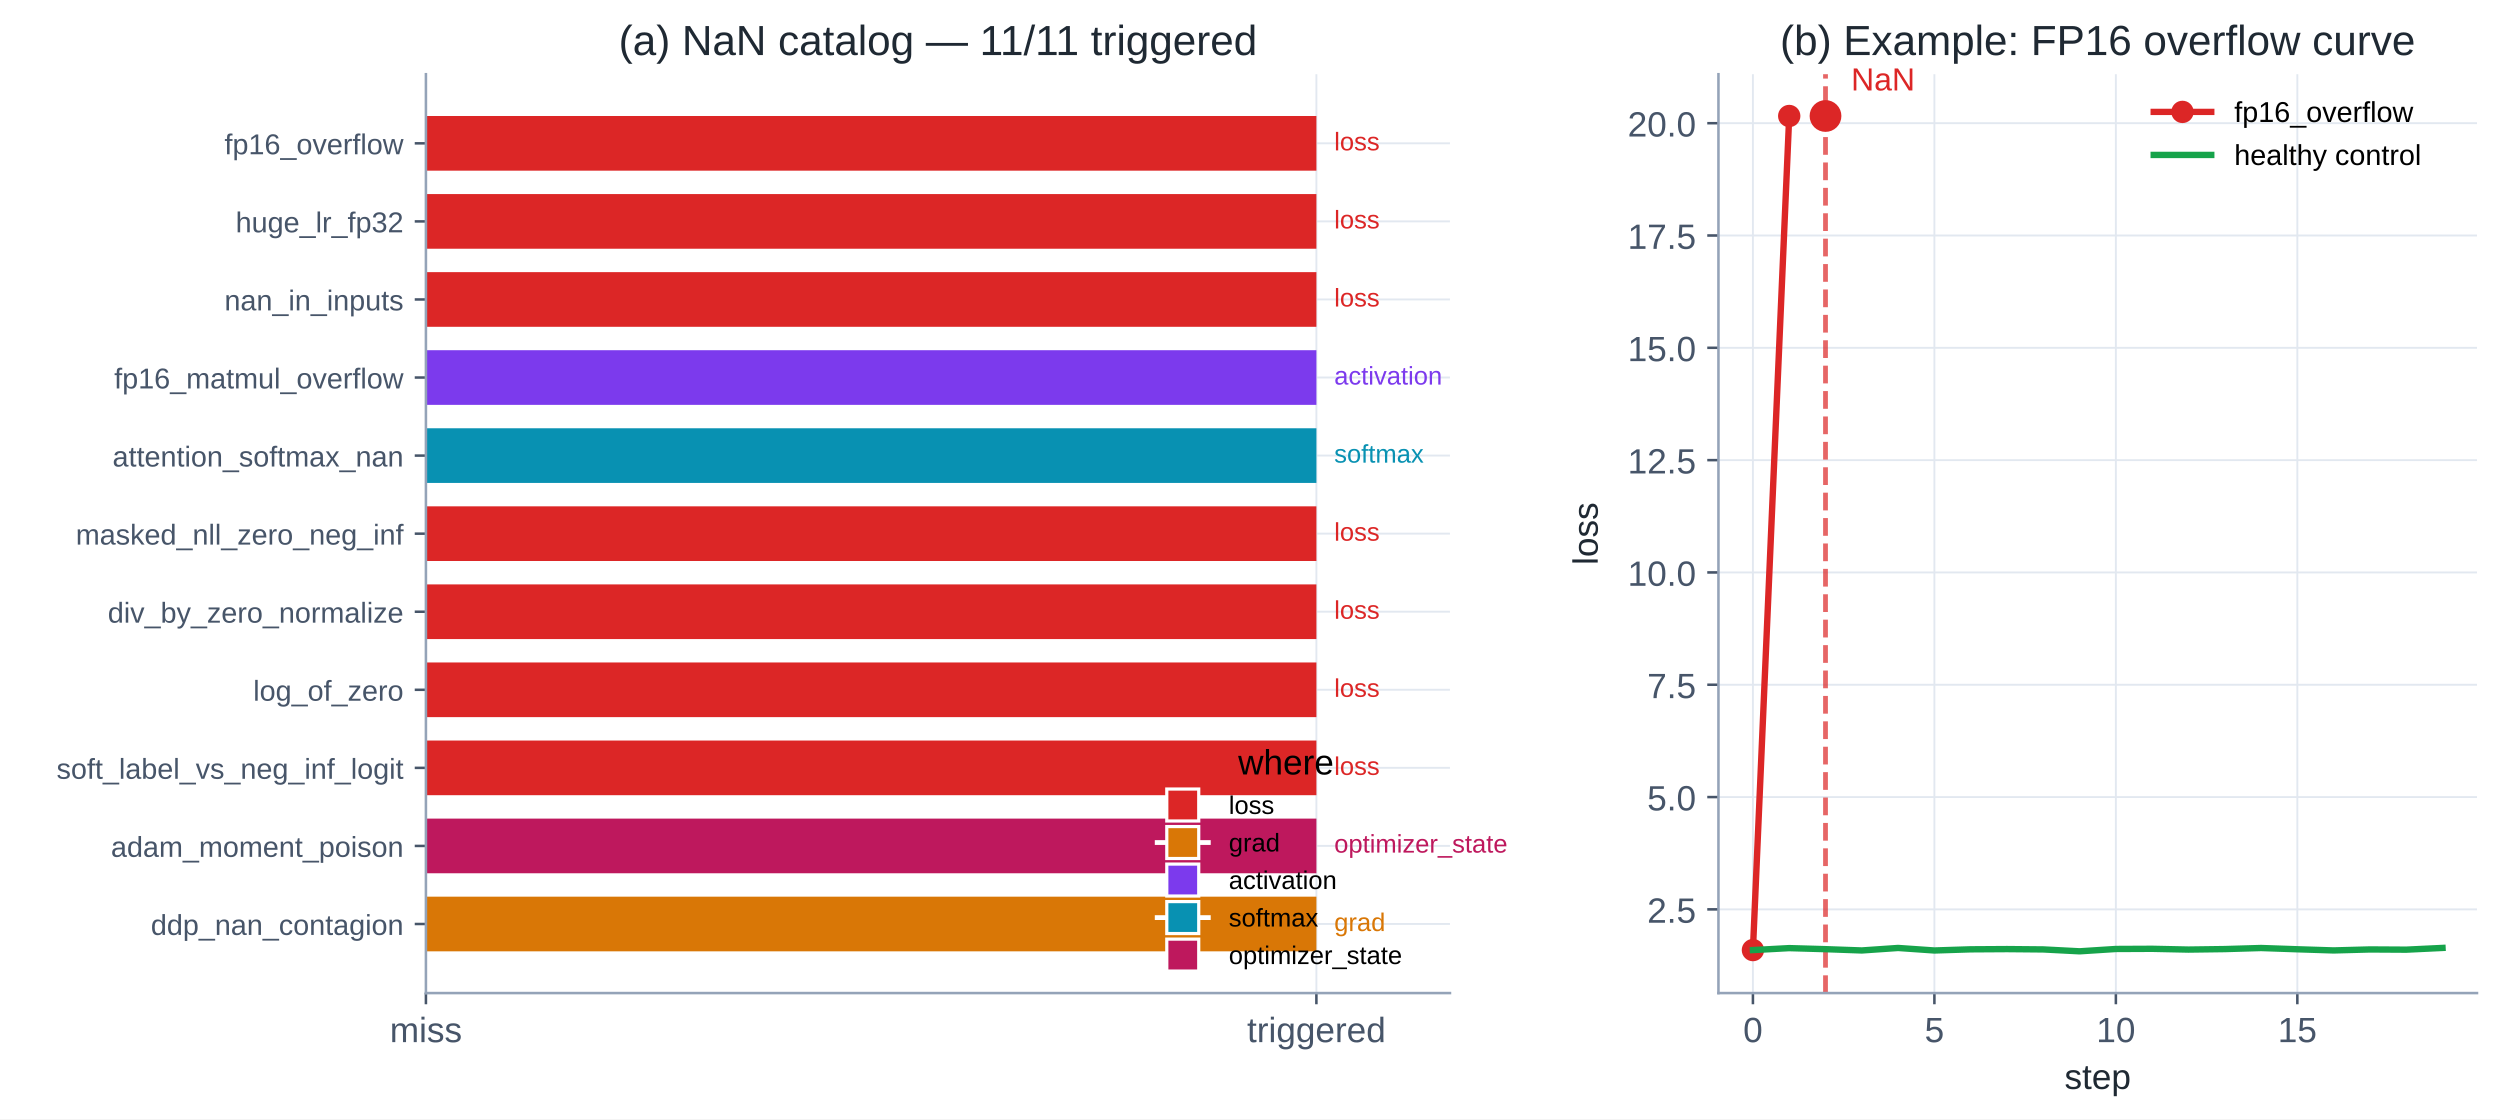
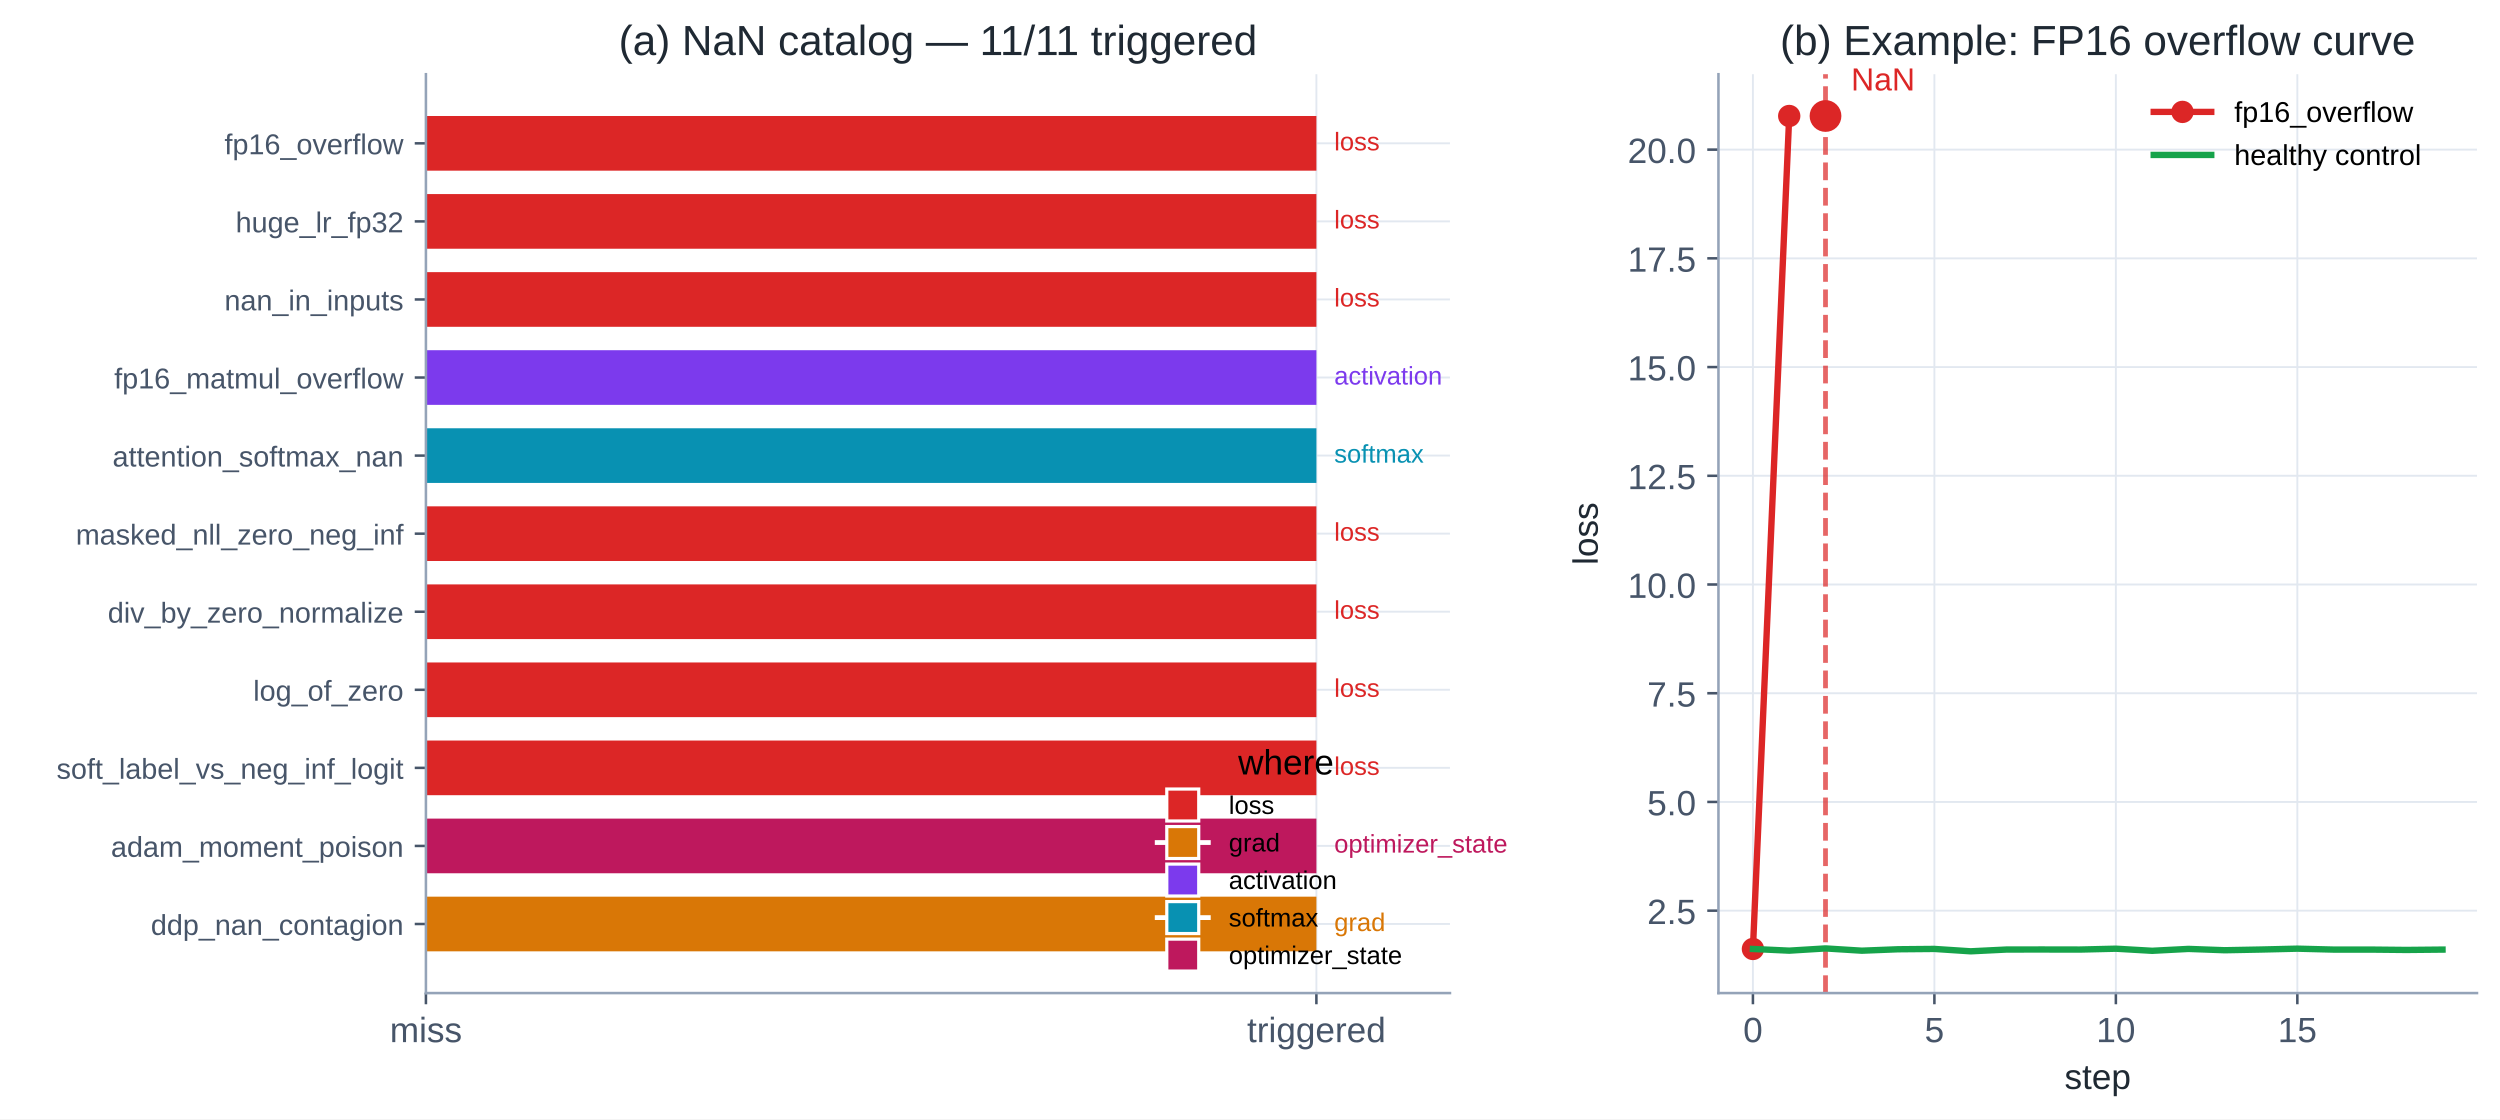
<svg xmlns="http://www.w3.org/2000/svg" xmlns:xlink="http://www.w3.org/1999/xlink" width="782.394pt" height="350.282pt" viewBox="0 0 782.394 350.282" version="1.1">
  <defs>
    <style type="text/css">*{stroke-linejoin: round; stroke-linecap: butt}</style>
  </defs>
  <g id="figure_1">
    <g id="patch_1">
      <path d="M 0 350.282  L 782.394 350.282  L 782.394 0  L 0 0  z " style="fill: #ffffff" />
    </g>
    <g id="axes_1">
      <g id="patch_2">
        <path d="M 133.294 310.79  L 453.776 310.79  L 453.776 23.23  L 133.294 23.23  z " style="fill: #ffffff" />
      </g>
      <g id="matplotlib.axis_1">
        <g id="xtick_1">
          <g id="line2d_1">
-             <path d="M 133.294 310.79  L 133.294 23.23  " clip-path="url(#pd844980f3d)" style="fill: none; stroke: #e2e8f0; stroke-width: 0.6; stroke-linecap: square" />
+             <path d="M 133.294 310.79  L 133.294 23.23  " clip-path="url(#p540352f1b3)" style="fill: none; stroke: #e2e8f0; stroke-width: 0.6; stroke-linecap: square" />
          </g>
          <g id="line2d_2">
            <defs>
-               <path id="m5e5aeb90fe" d="M 0 0  L 0 3.5  " style="stroke: #475569; stroke-width: 0.8" />
+               <path id="m5eefaf1e90" d="M 0 0  L 0 3.5  " style="stroke: #475569; stroke-width: 0.8" />
            </defs>
            <g>
-               <use xlink:href="#m5e5aeb90fe" x="133.294" y="310.79" style="fill: #475569; stroke: #475569; stroke-width: 0.8" />
+               <use xlink:href="#m5eefaf1e90" x="133.294" y="310.79" style="fill: #475569; stroke: #475569; stroke-width: 0.8" />
            </g>
          </g>
          <g id="text_1">
            <text style="font-size: 11px; font-family: 'Arial', 'Helvetica', 'DejaVu Sans', sans-serif; text-anchor: middle; fill: #475569" x="133.294" y="326.148" transform="rotate(-0 133.2939 326.1482)">miss</text>
          </g>
        </g>
        <g id="xtick_2">
          <g id="line2d_3">
-             <path d="M 411.974 310.79  L 411.974 23.23  " clip-path="url(#pd844980f3d)" style="fill: none; stroke: #e2e8f0; stroke-width: 0.6; stroke-linecap: square" />
+             <path d="M 411.974 310.79  L 411.974 23.23  " clip-path="url(#p540352f1b3)" style="fill: none; stroke: #e2e8f0; stroke-width: 0.6; stroke-linecap: square" />
          </g>
          <g id="line2d_4">
            <g>
-               <use xlink:href="#m5e5aeb90fe" x="411.974" y="310.79" style="fill: #475569; stroke: #475569; stroke-width: 0.8" />
+               <use xlink:href="#m5eefaf1e90" x="411.974" y="310.79" style="fill: #475569; stroke: #475569; stroke-width: 0.8" />
            </g>
          </g>
          <g id="text_2">
            <text style="font-size: 11px; font-family: 'Arial', 'Helvetica', 'DejaVu Sans', sans-serif; text-anchor: middle; fill: #475569" x="411.974" y="326.148" transform="rotate(-0 411.9741 326.1482)">triggered</text>
          </g>
        </g>
      </g>
      <g id="matplotlib.axis_2">
        <g id="ytick_1">
          <g id="line2d_5">
-             <path d="M 133.294 44.852  L 453.776 44.852  " clip-path="url(#pd844980f3d)" style="fill: none; stroke: #e2e8f0; stroke-width: 0.6; stroke-linecap: square" />
+             <path d="M 133.294 44.852  L 453.776 44.852  " clip-path="url(#p540352f1b3)" style="fill: none; stroke: #e2e8f0; stroke-width: 0.6; stroke-linecap: square" />
          </g>
          <g id="line2d_6">
            <defs>
-               <path id="m8bf95852ad" d="M 0 0  L -3.5 0  " style="stroke: #475569; stroke-width: 0.8" />
+               <path id="m1540076898" d="M 0 0  L -3.5 0  " style="stroke: #475569; stroke-width: 0.8" />
            </defs>
            <g>
-               <use xlink:href="#m8bf95852ad" x="133.294" y="44.852" style="fill: #475569; stroke: #475569; stroke-width: 0.8" />
+               <use xlink:href="#m1540076898" x="133.294" y="44.852" style="fill: #475569; stroke: #475569; stroke-width: 0.8" />
            </g>
          </g>
          <g id="text_3">
            <text style="font-size: 9px; font-family: 'Arial', 'Helvetica', 'DejaVu Sans', sans-serif; text-anchor: end; fill: #475569" x="126.294" y="48.271" transform="rotate(-0 126.2939 48.27121)">fp16_overflow</text>
          </g>
        </g>
        <g id="ytick_2">
          <g id="line2d_7">
-             <path d="M 133.294 69.284  L 453.776 69.284  " clip-path="url(#pd844980f3d)" style="fill: none; stroke: #e2e8f0; stroke-width: 0.6; stroke-linecap: square" />
+             <path d="M 133.294 69.284  L 453.776 69.284  " clip-path="url(#p540352f1b3)" style="fill: none; stroke: #e2e8f0; stroke-width: 0.6; stroke-linecap: square" />
          </g>
          <g id="line2d_8">
            <g>
-               <use xlink:href="#m8bf95852ad" x="133.294" y="69.284" style="fill: #475569; stroke: #475569; stroke-width: 0.8" />
+               <use xlink:href="#m1540076898" x="133.294" y="69.284" style="fill: #475569; stroke: #475569; stroke-width: 0.8" />
            </g>
          </g>
          <g id="text_4">
            <text style="font-size: 9px; font-family: 'Arial', 'Helvetica', 'DejaVu Sans', sans-serif; text-anchor: end; fill: #475569" x="126.294" y="72.703" transform="rotate(-0 126.2939 72.70281)">huge_lr_fp32</text>
          </g>
        </g>
        <g id="ytick_3">
          <g id="line2d_9">
-             <path d="M 133.294 93.715  L 453.776 93.715  " clip-path="url(#pd844980f3d)" style="fill: none; stroke: #e2e8f0; stroke-width: 0.6; stroke-linecap: square" />
+             <path d="M 133.294 93.715  L 453.776 93.715  " clip-path="url(#p540352f1b3)" style="fill: none; stroke: #e2e8f0; stroke-width: 0.6; stroke-linecap: square" />
          </g>
          <g id="line2d_10">
            <g>
-               <use xlink:href="#m8bf95852ad" x="133.294" y="93.715" style="fill: #475569; stroke: #475569; stroke-width: 0.8" />
+               <use xlink:href="#m1540076898" x="133.294" y="93.715" style="fill: #475569; stroke: #475569; stroke-width: 0.8" />
            </g>
          </g>
          <g id="text_5">
            <text style="font-size: 9px; font-family: 'Arial', 'Helvetica', 'DejaVu Sans', sans-serif; text-anchor: end; fill: #475569" x="126.294" y="97.134" transform="rotate(-0 126.2939 97.13442)">nan_in_inputs</text>
          </g>
        </g>
        <g id="ytick_4">
          <g id="line2d_11">
-             <path d="M 133.294 118.147  L 453.776 118.147  " clip-path="url(#pd844980f3d)" style="fill: none; stroke: #e2e8f0; stroke-width: 0.6; stroke-linecap: square" />
+             <path d="M 133.294 118.147  L 453.776 118.147  " clip-path="url(#p540352f1b3)" style="fill: none; stroke: #e2e8f0; stroke-width: 0.6; stroke-linecap: square" />
          </g>
          <g id="line2d_12">
            <g>
-               <use xlink:href="#m8bf95852ad" x="133.294" y="118.147" style="fill: #475569; stroke: #475569; stroke-width: 0.8" />
+               <use xlink:href="#m1540076898" x="133.294" y="118.147" style="fill: #475569; stroke: #475569; stroke-width: 0.8" />
            </g>
          </g>
          <g id="text_6">
            <text style="font-size: 9px; font-family: 'Arial', 'Helvetica', 'DejaVu Sans', sans-serif; text-anchor: end; fill: #475569" x="126.294" y="121.566" transform="rotate(-0 126.2939 121.566)">fp16_matmul_overflow</text>
          </g>
        </g>
        <g id="ytick_5">
          <g id="line2d_13">
-             <path d="M 133.294 142.578  L 453.776 142.578  " clip-path="url(#pd844980f3d)" style="fill: none; stroke: #e2e8f0; stroke-width: 0.6; stroke-linecap: square" />
+             <path d="M 133.294 142.578  L 453.776 142.578  " clip-path="url(#p540352f1b3)" style="fill: none; stroke: #e2e8f0; stroke-width: 0.6; stroke-linecap: square" />
          </g>
          <g id="line2d_14">
            <g>
-               <use xlink:href="#m8bf95852ad" x="133.294" y="142.578" style="fill: #475569; stroke: #475569; stroke-width: 0.8" />
+               <use xlink:href="#m1540076898" x="133.294" y="142.578" style="fill: #475569; stroke: #475569; stroke-width: 0.8" />
            </g>
          </g>
          <g id="text_7">
            <text style="font-size: 9px; font-family: 'Arial', 'Helvetica', 'DejaVu Sans', sans-serif; text-anchor: end; fill: #475569" x="126.294" y="145.998" transform="rotate(-0 126.2939 145.9976)">attention_softmax_nan</text>
          </g>
        </g>
        <g id="ytick_6">
          <g id="line2d_15">
-             <path d="M 133.294 167.01  L 453.776 167.01  " clip-path="url(#pd844980f3d)" style="fill: none; stroke: #e2e8f0; stroke-width: 0.6; stroke-linecap: square" />
+             <path d="M 133.294 167.01  L 453.776 167.01  " clip-path="url(#p540352f1b3)" style="fill: none; stroke: #e2e8f0; stroke-width: 0.6; stroke-linecap: square" />
          </g>
          <g id="line2d_16">
            <g>
-               <use xlink:href="#m8bf95852ad" x="133.294" y="167.01" style="fill: #475569; stroke: #475569; stroke-width: 0.8" />
+               <use xlink:href="#m1540076898" x="133.294" y="167.01" style="fill: #475569; stroke: #475569; stroke-width: 0.8" />
            </g>
          </g>
          <g id="text_8">
            <text style="font-size: 9px; font-family: 'Arial', 'Helvetica', 'DejaVu Sans', sans-serif; text-anchor: end; fill: #475569" x="126.294" y="170.429" transform="rotate(-0 126.2939 170.4292)">masked_nll_zero_neg_inf</text>
          </g>
        </g>
        <g id="ytick_7">
          <g id="line2d_17">
-             <path d="M 133.294 191.442  L 453.776 191.442  " clip-path="url(#pd844980f3d)" style="fill: none; stroke: #e2e8f0; stroke-width: 0.6; stroke-linecap: square" />
+             <path d="M 133.294 191.442  L 453.776 191.442  " clip-path="url(#p540352f1b3)" style="fill: none; stroke: #e2e8f0; stroke-width: 0.6; stroke-linecap: square" />
          </g>
          <g id="line2d_18">
            <g>
-               <use xlink:href="#m8bf95852ad" x="133.294" y="191.442" style="fill: #475569; stroke: #475569; stroke-width: 0.8" />
+               <use xlink:href="#m1540076898" x="133.294" y="191.442" style="fill: #475569; stroke: #475569; stroke-width: 0.8" />
            </g>
          </g>
          <g id="text_9">
            <text style="font-size: 9px; font-family: 'Arial', 'Helvetica', 'DejaVu Sans', sans-serif; text-anchor: end; fill: #475569" x="126.294" y="194.861" transform="rotate(-0 126.2939 194.8608)">div_by_zero_normalize</text>
          </g>
        </g>
        <g id="ytick_8">
          <g id="line2d_19">
-             <path d="M 133.294 215.873  L 453.776 215.873  " clip-path="url(#pd844980f3d)" style="fill: none; stroke: #e2e8f0; stroke-width: 0.6; stroke-linecap: square" />
+             <path d="M 133.294 215.873  L 453.776 215.873  " clip-path="url(#p540352f1b3)" style="fill: none; stroke: #e2e8f0; stroke-width: 0.6; stroke-linecap: square" />
          </g>
          <g id="line2d_20">
            <g>
-               <use xlink:href="#m8bf95852ad" x="133.294" y="215.873" style="fill: #475569; stroke: #475569; stroke-width: 0.8" />
+               <use xlink:href="#m1540076898" x="133.294" y="215.873" style="fill: #475569; stroke: #475569; stroke-width: 0.8" />
            </g>
          </g>
          <g id="text_10">
            <text style="font-size: 9px; font-family: 'Arial', 'Helvetica', 'DejaVu Sans', sans-serif; text-anchor: end; fill: #475569" x="126.294" y="219.292" transform="rotate(-0 126.2939 219.2924)">log_of_zero</text>
          </g>
        </g>
        <g id="ytick_9">
          <g id="line2d_21">
-             <path d="M 133.294 240.305  L 453.776 240.305  " clip-path="url(#pd844980f3d)" style="fill: none; stroke: #e2e8f0; stroke-width: 0.6; stroke-linecap: square" />
+             <path d="M 133.294 240.305  L 453.776 240.305  " clip-path="url(#p540352f1b3)" style="fill: none; stroke: #e2e8f0; stroke-width: 0.6; stroke-linecap: square" />
          </g>
          <g id="line2d_22">
            <g>
-               <use xlink:href="#m8bf95852ad" x="133.294" y="240.305" style="fill: #475569; stroke: #475569; stroke-width: 0.8" />
+               <use xlink:href="#m1540076898" x="133.294" y="240.305" style="fill: #475569; stroke: #475569; stroke-width: 0.8" />
            </g>
          </g>
          <g id="text_11">
            <text style="font-size: 9px; font-family: 'Arial', 'Helvetica', 'DejaVu Sans', sans-serif; text-anchor: end; fill: #475569" x="126.294" y="243.724" transform="rotate(-0 126.2939 243.7241)">soft_label_vs_neg_inf_logit</text>
          </g>
        </g>
        <g id="ytick_10">
          <g id="line2d_23">
-             <path d="M 133.294 264.736  L 453.776 264.736  " clip-path="url(#pd844980f3d)" style="fill: none; stroke: #e2e8f0; stroke-width: 0.6; stroke-linecap: square" />
+             <path d="M 133.294 264.736  L 453.776 264.736  " clip-path="url(#p540352f1b3)" style="fill: none; stroke: #e2e8f0; stroke-width: 0.6; stroke-linecap: square" />
          </g>
          <g id="line2d_24">
            <g>
-               <use xlink:href="#m8bf95852ad" x="133.294" y="264.736" style="fill: #475569; stroke: #475569; stroke-width: 0.8" />
+               <use xlink:href="#m1540076898" x="133.294" y="264.736" style="fill: #475569; stroke: #475569; stroke-width: 0.8" />
            </g>
          </g>
          <g id="text_12">
            <text style="font-size: 9px; font-family: 'Arial', 'Helvetica', 'DejaVu Sans', sans-serif; text-anchor: end; fill: #475569" x="126.294" y="268.156" transform="rotate(-0 126.2939 268.1557)">adam_moment_poison</text>
          </g>
        </g>
        <g id="ytick_11">
          <g id="line2d_25">
-             <path d="M 133.294 289.168  L 453.776 289.168  " clip-path="url(#pd844980f3d)" style="fill: none; stroke: #e2e8f0; stroke-width: 0.6; stroke-linecap: square" />
+             <path d="M 133.294 289.168  L 453.776 289.168  " clip-path="url(#p540352f1b3)" style="fill: none; stroke: #e2e8f0; stroke-width: 0.6; stroke-linecap: square" />
          </g>
          <g id="line2d_26">
            <g>
-               <use xlink:href="#m8bf95852ad" x="133.294" y="289.168" style="fill: #475569; stroke: #475569; stroke-width: 0.8" />
+               <use xlink:href="#m1540076898" x="133.294" y="289.168" style="fill: #475569; stroke: #475569; stroke-width: 0.8" />
            </g>
          </g>
          <g id="text_13">
            <text style="font-size: 9px; font-family: 'Arial', 'Helvetica', 'DejaVu Sans', sans-serif; text-anchor: end; fill: #475569" x="126.294" y="292.587" transform="rotate(-0 126.2939 292.5873)">ddp_nan_contagion</text>
          </g>
        </g>
      </g>
      <g id="patch_3">
-         <path d="M 133.294 36.301  L 411.974 36.301  L 411.974 53.403  L 133.294 53.403  z " clip-path="url(#pd844980f3d)" style="fill: #dc2626" />
+         <path d="M 133.294 36.301  L 411.974 36.301  L 411.974 53.403  L 133.294 53.403  z " clip-path="url(#p540352f1b3)" style="fill: #dc2626" />
      </g>
      <g id="patch_4">
-         <path d="M 133.294 60.732  L 411.974 60.732  L 411.974 77.835  L 133.294 77.835  z " clip-path="url(#pd844980f3d)" style="fill: #dc2626" />
+         <path d="M 133.294 60.732  L 411.974 60.732  L 411.974 77.835  L 133.294 77.835  z " clip-path="url(#p540352f1b3)" style="fill: #dc2626" />
      </g>
      <g id="patch_5">
-         <path d="M 133.294 85.164  L 411.974 85.164  L 411.974 102.266  L 133.294 102.266  z " clip-path="url(#pd844980f3d)" style="fill: #dc2626" />
+         <path d="M 133.294 85.164  L 411.974 85.164  L 411.974 102.266  L 133.294 102.266  z " clip-path="url(#p540352f1b3)" style="fill: #dc2626" />
      </g>
      <g id="patch_6">
-         <path d="M 133.294 109.596  L 411.974 109.596  L 411.974 126.698  L 133.294 126.698  z " clip-path="url(#pd844980f3d)" style="fill: #7c3aed" />
+         <path d="M 133.294 109.596  L 411.974 109.596  L 411.974 126.698  L 133.294 126.698  z " clip-path="url(#p540352f1b3)" style="fill: #7c3aed" />
      </g>
      <g id="patch_7">
-         <path d="M 133.294 134.027  L 411.974 134.027  L 411.974 151.129  L 133.294 151.129  z " clip-path="url(#pd844980f3d)" style="fill: #0891b2" />
+         <path d="M 133.294 134.027  L 411.974 134.027  L 411.974 151.129  L 133.294 151.129  z " clip-path="url(#p540352f1b3)" style="fill: #0891b2" />
      </g>
      <g id="patch_8">
-         <path d="M 133.294 158.459  L 411.974 158.459  L 411.974 175.561  L 133.294 175.561  z " clip-path="url(#pd844980f3d)" style="fill: #dc2626" />
+         <path d="M 133.294 158.459  L 411.974 158.459  L 411.974 175.561  L 133.294 175.561  z " clip-path="url(#p540352f1b3)" style="fill: #dc2626" />
      </g>
      <g id="patch_9">
-         <path d="M 133.294 182.89  L 411.974 182.89  L 411.974 199.993  L 133.294 199.993  z " clip-path="url(#pd844980f3d)" style="fill: #dc2626" />
+         <path d="M 133.294 182.89  L 411.974 182.89  L 411.974 199.993  L 133.294 199.993  z " clip-path="url(#p540352f1b3)" style="fill: #dc2626" />
      </g>
      <g id="patch_10">
-         <path d="M 133.294 207.322  L 411.974 207.322  L 411.974 224.424  L 133.294 224.424  z " clip-path="url(#pd844980f3d)" style="fill: #dc2626" />
+         <path d="M 133.294 207.322  L 411.974 207.322  L 411.974 224.424  L 133.294 224.424  z " clip-path="url(#p540352f1b3)" style="fill: #dc2626" />
      </g>
      <g id="patch_11">
-         <path d="M 133.294 231.754  L 411.974 231.754  L 411.974 248.856  L 133.294 248.856  z " clip-path="url(#pd844980f3d)" style="fill: #dc2626" />
+         <path d="M 133.294 231.754  L 411.974 231.754  L 411.974 248.856  L 133.294 248.856  z " clip-path="url(#p540352f1b3)" style="fill: #dc2626" />
      </g>
      <g id="patch_12">
-         <path d="M 133.294 256.185  L 411.974 256.185  L 411.974 273.287  L 133.294 273.287  z " clip-path="url(#pd844980f3d)" style="fill: #be185d" />
+         <path d="M 133.294 256.185  L 411.974 256.185  L 411.974 273.287  L 133.294 273.287  z " clip-path="url(#p540352f1b3)" style="fill: #be185d" />
      </g>
      <g id="patch_13">
-         <path d="M 133.294 280.617  L 411.974 280.617  L 411.974 297.719  L 133.294 297.719  z " clip-path="url(#pd844980f3d)" style="fill: #d97706" />
+         <path d="M 133.294 280.617  L 411.974 280.617  L 411.974 297.719  L 133.294 297.719  z " clip-path="url(#p540352f1b3)" style="fill: #d97706" />
      </g>
      <g id="patch_14">
        <path d="M 133.294 310.79  L 133.294 23.23  " style="fill: none; stroke: #94a3b8; stroke-width: 0.8; stroke-linejoin: miter; stroke-linecap: square" />
      </g>
      <g id="patch_15">
        <path d="M 133.294 310.79  L 453.776 310.79  " style="fill: none; stroke: #94a3b8; stroke-width: 0.8; stroke-linejoin: miter; stroke-linecap: square" />
      </g>
      <g id="text_14">
        <text style="font-size: 8px; font-family: 'Arial', 'Helvetica', 'DejaVu Sans', sans-serif; text-anchor: start; fill: #dc2626" x="417.548" y="47.059" transform="rotate(-0 417.5477 47.05941)">loss</text>
      </g>
      <g id="text_15">
        <text style="font-size: 8px; font-family: 'Arial', 'Helvetica', 'DejaVu Sans', sans-serif; text-anchor: start; fill: #dc2626" x="417.548" y="71.491" transform="rotate(-0 417.5477 71.49101)">loss</text>
      </g>
      <g id="text_16">
        <text style="font-size: 8px; font-family: 'Arial', 'Helvetica', 'DejaVu Sans', sans-serif; text-anchor: start; fill: #dc2626" x="417.548" y="95.923" transform="rotate(-0 417.5477 95.92262)">loss</text>
      </g>
      <g id="text_17">
        <text style="font-size: 8px; font-family: 'Arial', 'Helvetica', 'DejaVu Sans', sans-serif; text-anchor: start; fill: #7c3aed" x="417.548" y="120.354" transform="rotate(-0 417.5477 120.3542)">activation</text>
      </g>
      <g id="text_18">
        <text style="font-size: 8px; font-family: 'Arial', 'Helvetica', 'DejaVu Sans', sans-serif; text-anchor: start; fill: #0891b2" x="417.548" y="144.786" transform="rotate(-0 417.5477 144.7858)">softmax</text>
      </g>
      <g id="text_19">
        <text style="font-size: 8px; font-family: 'Arial', 'Helvetica', 'DejaVu Sans', sans-serif; text-anchor: start; fill: #dc2626" x="417.548" y="169.217" transform="rotate(-0 417.5477 169.2174)">loss</text>
      </g>
      <g id="text_20">
        <text style="font-size: 8px; font-family: 'Arial', 'Helvetica', 'DejaVu Sans', sans-serif; text-anchor: start; fill: #dc2626" x="417.548" y="193.649" transform="rotate(-0 417.5477 193.649)">loss</text>
      </g>
      <g id="text_21">
        <text style="font-size: 8px; font-family: 'Arial', 'Helvetica', 'DejaVu Sans', sans-serif; text-anchor: start; fill: #dc2626" x="417.548" y="218.081" transform="rotate(-0 417.5477 218.0806)">loss</text>
      </g>
      <g id="text_22">
        <text style="font-size: 8px; font-family: 'Arial', 'Helvetica', 'DejaVu Sans', sans-serif; text-anchor: start; fill: #dc2626" x="417.548" y="242.512" transform="rotate(-0 417.5477 242.5123)">loss</text>
      </g>
      <g id="text_23">
        <text style="font-size: 8px; font-family: 'Arial', 'Helvetica', 'DejaVu Sans', sans-serif; text-anchor: start; fill: #be185d" x="417.548" y="266.833" transform="rotate(-0 417.5477 266.8326)">optimizer_state</text>
      </g>
      <g id="text_24">
        <text style="font-size: 8px; font-family: 'Arial', 'Helvetica', 'DejaVu Sans', sans-serif; text-anchor: start; fill: #d97706" x="417.548" y="291.375" transform="rotate(-0 417.5477 291.3755)">grad</text>
      </g>
      <g id="text_25">
        <text style="font-size: 13.2px; font-family: 'Arial', 'Helvetica', 'DejaVu Sans', sans-serif; text-anchor: middle; fill: #1f2933" x="293.535" y="17.23" transform="rotate(-0 293.535 17.22994)">(a) NaN catalog — 11/11 triggered</text>
      </g>
      <g id="legend_1">
        <g id="text_26">
          <text style="font-size: 11px; font-family: 'Arial', 'Helvetica', 'DejaVu Sans', sans-serif; text-anchor: start" x="387.476" y="242.367" transform="rotate(-0 387.4756 242.3673)">where</text>
        </g>
        <g id="line2d_27">
          <path d="M 362.154 251.934  L 370.154 251.934  L 378.154 251.934  " style="fill: none; stroke: #ffffff; stroke-width: 1.5; stroke-linecap: square" />
          <defs>
-             <path id="m07c6f5576e" d="M -5 5  L 5 5  L 5 -5  L -5 -5  z " style="stroke: #ffffff; stroke-linejoin: miter" />
+             <path id="m997084c67c" d="M -5 5  L 5 5  L 5 -5  L -5 -5  z " style="stroke: #ffffff; stroke-linejoin: miter" />
          </defs>
          <g>
-             <use xlink:href="#m07c6f5576e" x="370.154" y="251.934" style="fill: #dc2626; stroke: #ffffff; stroke-linejoin: miter" />
+             <use xlink:href="#m997084c67c" x="370.154" y="251.934" style="fill: #dc2626; stroke: #ffffff; stroke-linejoin: miter" />
          </g>
        </g>
        <g id="text_27">
          <text style="font-size: 8px; font-family: 'Arial', 'Helvetica', 'DejaVu Sans', sans-serif; text-anchor: start" x="384.554" y="254.734" transform="rotate(-0 384.5536 254.7337)">loss</text>
        </g>
        <g id="line2d_28">
          <path d="M 362.154 263.676  L 370.154 263.676  L 378.154 263.676  " style="fill: none; stroke: #ffffff; stroke-width: 1.5; stroke-linecap: square" />
          <defs>
-             <path id="m818ec6aef6" d="M -5 5  L 5 5  L 5 -5  L -5 -5  z " style="stroke: #ffffff; stroke-linejoin: miter" />
+             <path id="mab4bb4a707" d="M -5 5  L 5 5  L 5 -5  L -5 -5  z " style="stroke: #ffffff; stroke-linejoin: miter" />
          </defs>
          <g>
-             <use xlink:href="#m818ec6aef6" x="370.154" y="263.676" style="fill: #d97706; stroke: #ffffff; stroke-linejoin: miter" />
+             <use xlink:href="#mab4bb4a707" x="370.154" y="263.676" style="fill: #d97706; stroke: #ffffff; stroke-linejoin: miter" />
          </g>
        </g>
        <g id="text_28">
          <text style="font-size: 8px; font-family: 'Arial', 'Helvetica', 'DejaVu Sans', sans-serif; text-anchor: start" x="384.554" y="266.476" transform="rotate(-0 384.5536 266.4762)">grad</text>
        </g>
        <g id="line2d_29">
          <path d="M 362.154 275.419  L 370.154 275.419  L 378.154 275.419  " style="fill: none; stroke: #ffffff; stroke-width: 1.5; stroke-linecap: square" />
          <defs>
-             <path id="mc0e56742d0" d="M -5 5  L 5 5  L 5 -5  L -5 -5  z " style="stroke: #ffffff; stroke-linejoin: miter" />
+             <path id="mf8bb264a36" d="M -5 5  L 5 5  L 5 -5  L -5 -5  z " style="stroke: #ffffff; stroke-linejoin: miter" />
          </defs>
          <g>
-             <use xlink:href="#mc0e56742d0" x="370.154" y="275.419" style="fill: #7c3aed; stroke: #ffffff; stroke-linejoin: miter" />
+             <use xlink:href="#mf8bb264a36" x="370.154" y="275.419" style="fill: #7c3aed; stroke: #ffffff; stroke-linejoin: miter" />
          </g>
        </g>
        <g id="text_29">
          <text style="font-size: 8px; font-family: 'Arial', 'Helvetica', 'DejaVu Sans', sans-serif; text-anchor: start" x="384.554" y="278.219" transform="rotate(-0 384.5536 278.2187)">activation</text>
        </g>
        <g id="line2d_30">
          <path d="M 362.154 287.161  L 370.154 287.161  L 378.154 287.161  " style="fill: none; stroke: #ffffff; stroke-width: 1.5; stroke-linecap: square" />
          <defs>
-             <path id="m3eeca32ab8" d="M -5 5  L 5 5  L 5 -5  L -5 -5  z " style="stroke: #ffffff; stroke-linejoin: miter" />
+             <path id="mce4b14f2c1" d="M -5 5  L 5 5  L 5 -5  L -5 -5  z " style="stroke: #ffffff; stroke-linejoin: miter" />
          </defs>
          <g>
-             <use xlink:href="#m3eeca32ab8" x="370.154" y="287.161" style="fill: #0891b2; stroke: #ffffff; stroke-linejoin: miter" />
+             <use xlink:href="#mce4b14f2c1" x="370.154" y="287.161" style="fill: #0891b2; stroke: #ffffff; stroke-linejoin: miter" />
          </g>
        </g>
        <g id="text_30">
          <text style="font-size: 8px; font-family: 'Arial', 'Helvetica', 'DejaVu Sans', sans-serif; text-anchor: start" x="384.554" y="289.961" transform="rotate(-0 384.5536 289.9612)">softmax</text>
        </g>
        <g id="line2d_31">
          <path d="M 362.154 298.904  L 370.154 298.904  L 378.154 298.904  " style="fill: none; stroke: #ffffff; stroke-width: 1.5; stroke-linecap: square" />
          <defs>
-             <path id="mb508b915ec" d="M -5 5  L 5 5  L 5 -5  L -5 -5  z " style="stroke: #ffffff; stroke-linejoin: miter" />
+             <path id="ma2652ddd41" d="M -5 5  L 5 5  L 5 -5  L -5 -5  z " style="stroke: #ffffff; stroke-linejoin: miter" />
          </defs>
          <g>
-             <use xlink:href="#mb508b915ec" x="370.154" y="298.904" style="fill: #be185d; stroke: #ffffff; stroke-linejoin: miter" />
+             <use xlink:href="#ma2652ddd41" x="370.154" y="298.904" style="fill: #be185d; stroke: #ffffff; stroke-linejoin: miter" />
          </g>
        </g>
        <g id="text_31">
          <text style="font-size: 8px; font-family: 'Arial', 'Helvetica', 'DejaVu Sans', sans-serif; text-anchor: start" x="384.554" y="301.704" transform="rotate(-0 384.5536 301.7037)">optimizer_state</text>
        </g>
      </g>
    </g>
    <g id="axes_2">
      <g id="patch_16">
        <path d="M 537.8 310.79  L 775.194 310.79  L 775.194 23.23  L 537.8 23.23  z " style="fill: #ffffff" />
      </g>
      <g id="matplotlib.axis_3">
        <g id="xtick_3">
          <g id="line2d_32">
-             <path d="M 548.59 310.79  L 548.59 23.23  " clip-path="url(#p278051172f)" style="fill: none; stroke: #e2e8f0; stroke-width: 0.6; stroke-linecap: square" />
+             <path d="M 548.59 310.79  L 548.59 23.23  " clip-path="url(#p3b678dd89b)" style="fill: none; stroke: #e2e8f0; stroke-width: 0.6; stroke-linecap: square" />
          </g>
          <g id="line2d_33">
            <g>
-               <use xlink:href="#m5e5aeb90fe" x="548.59" y="310.79" style="fill: #475569; stroke: #475569; stroke-width: 0.8" />
+               <use xlink:href="#m5eefaf1e90" x="548.59" y="310.79" style="fill: #475569; stroke: #475569; stroke-width: 0.8" />
            </g>
          </g>
          <g id="text_32">
            <text style="font-size: 11px; font-family: 'Arial', 'Helvetica', 'DejaVu Sans', sans-serif; text-anchor: middle; fill: #475569" x="548.59" y="326.148" transform="rotate(-0 548.5903 326.1482)">0</text>
          </g>
        </g>
        <g id="xtick_4">
          <g id="line2d_34">
-             <path d="M 605.383 310.79  L 605.383 23.23  " clip-path="url(#p278051172f)" style="fill: none; stroke: #e2e8f0; stroke-width: 0.6; stroke-linecap: square" />
+             <path d="M 605.383 310.79  L 605.383 23.23  " clip-path="url(#p3b678dd89b)" style="fill: none; stroke: #e2e8f0; stroke-width: 0.6; stroke-linecap: square" />
          </g>
          <g id="line2d_35">
            <g>
-               <use xlink:href="#m5e5aeb90fe" x="605.383" y="310.79" style="fill: #475569; stroke: #475569; stroke-width: 0.8" />
+               <use xlink:href="#m5eefaf1e90" x="605.383" y="310.79" style="fill: #475569; stroke: #475569; stroke-width: 0.8" />
            </g>
          </g>
          <g id="text_33">
            <text style="font-size: 11px; font-family: 'Arial', 'Helvetica', 'DejaVu Sans', sans-serif; text-anchor: middle; fill: #475569" x="605.383" y="326.148" transform="rotate(-0 605.3832 326.1482)">5</text>
          </g>
        </g>
        <g id="xtick_5">
          <g id="line2d_36">
-             <path d="M 662.176 310.79  L 662.176 23.23  " clip-path="url(#p278051172f)" style="fill: none; stroke: #e2e8f0; stroke-width: 0.6; stroke-linecap: square" />
+             <path d="M 662.176 310.79  L 662.176 23.23  " clip-path="url(#p3b678dd89b)" style="fill: none; stroke: #e2e8f0; stroke-width: 0.6; stroke-linecap: square" />
          </g>
          <g id="line2d_37">
            <g>
-               <use xlink:href="#m5e5aeb90fe" x="662.176" y="310.79" style="fill: #475569; stroke: #475569; stroke-width: 0.8" />
+               <use xlink:href="#m5eefaf1e90" x="662.176" y="310.79" style="fill: #475569; stroke: #475569; stroke-width: 0.8" />
            </g>
          </g>
          <g id="text_34">
            <text style="font-size: 11px; font-family: 'Arial', 'Helvetica', 'DejaVu Sans', sans-serif; text-anchor: middle; fill: #475569" x="662.176" y="326.148" transform="rotate(-0 662.1761 326.1482)">10</text>
          </g>
        </g>
        <g id="xtick_6">
          <g id="line2d_38">
-             <path d="M 718.969 310.79  L 718.969 23.23  " clip-path="url(#p278051172f)" style="fill: none; stroke: #e2e8f0; stroke-width: 0.6; stroke-linecap: square" />
+             <path d="M 718.969 310.79  L 718.969 23.23  " clip-path="url(#p3b678dd89b)" style="fill: none; stroke: #e2e8f0; stroke-width: 0.6; stroke-linecap: square" />
          </g>
          <g id="line2d_39">
            <g>
-               <use xlink:href="#m5e5aeb90fe" x="718.969" y="310.79" style="fill: #475569; stroke: #475569; stroke-width: 0.8" />
+               <use xlink:href="#m5eefaf1e90" x="718.969" y="310.79" style="fill: #475569; stroke: #475569; stroke-width: 0.8" />
            </g>
          </g>
          <g id="text_35">
            <text style="font-size: 11px; font-family: 'Arial', 'Helvetica', 'DejaVu Sans', sans-serif; text-anchor: middle; fill: #475569" x="718.969" y="326.148" transform="rotate(-0 718.969 326.1482)">15</text>
          </g>
        </g>
        <g id="text_36">
          <text style="font-size: 11px; font-family: 'Arial', 'Helvetica', 'DejaVu Sans', sans-serif; text-anchor: middle; fill: #1f2933" x="656.497" y="340.794" transform="rotate(-0 656.4968 340.7942)">step</text>
        </g>
      </g>
      <g id="matplotlib.axis_4">
        <g id="ytick_12">
          <g id="line2d_40">
-             <path d="M 537.8 284.596  L 775.194 284.596  " clip-path="url(#p278051172f)" style="fill: none; stroke: #e2e8f0; stroke-width: 0.6; stroke-linecap: square" />
+             <path d="M 537.8 285  L 775.194 285  " clip-path="url(#p3b678dd89b)" style="fill: none; stroke: #e2e8f0; stroke-width: 0.6; stroke-linecap: square" />
          </g>
          <g id="line2d_41">
            <g>
-               <use xlink:href="#m8bf95852ad" x="537.8" y="284.596" style="fill: #475569; stroke: #475569; stroke-width: 0.8" />
+               <use xlink:href="#m1540076898" x="537.8" y="285" style="fill: #475569; stroke: #475569; stroke-width: 0.8" />
            </g>
          </g>
          <g id="text_37">
-             <text style="font-size: 11px; font-family: 'Arial', 'Helvetica', 'DejaVu Sans', sans-serif; text-anchor: end; fill: #475569" x="530.8" y="288.775" transform="rotate(-0 530.7997 288.7754)">2.5</text>
+             <text style="font-size: 11px; font-family: 'Arial', 'Helvetica', 'DejaVu Sans', sans-serif; text-anchor: end; fill: #475569" x="530.8" y="289.179" transform="rotate(-0 530.7997 289.1794)">2.5</text>
          </g>
        </g>
        <g id="ytick_13">
          <g id="line2d_42">
-             <path d="M 537.8 249.447  L 775.194 249.447  " clip-path="url(#p278051172f)" style="fill: none; stroke: #e2e8f0; stroke-width: 0.6; stroke-linecap: square" />
+             <path d="M 537.8 250.975  L 775.194 250.975  " clip-path="url(#p3b678dd89b)" style="fill: none; stroke: #e2e8f0; stroke-width: 0.6; stroke-linecap: square" />
          </g>
          <g id="line2d_43">
            <g>
-               <use xlink:href="#m8bf95852ad" x="537.8" y="249.447" style="fill: #475569; stroke: #475569; stroke-width: 0.8" />
+               <use xlink:href="#m1540076898" x="537.8" y="250.975" style="fill: #475569; stroke: #475569; stroke-width: 0.8" />
            </g>
          </g>
          <g id="text_38">
-             <text style="font-size: 11px; font-family: 'Arial', 'Helvetica', 'DejaVu Sans', sans-serif; text-anchor: end; fill: #475569" x="530.8" y="253.626" transform="rotate(-0 530.7997 253.6262)">5.0</text>
+             <text style="font-size: 11px; font-family: 'Arial', 'Helvetica', 'DejaVu Sans', sans-serif; text-anchor: end; fill: #475569" x="530.8" y="255.155" transform="rotate(-0 530.7997 255.1545)">5.0</text>
          </g>
        </g>
        <g id="ytick_14">
          <g id="line2d_44">
-             <path d="M 537.8 214.298  L 775.194 214.298  " clip-path="url(#p278051172f)" style="fill: none; stroke: #e2e8f0; stroke-width: 0.6; stroke-linecap: square" />
+             <path d="M 537.8 216.951  L 775.194 216.951  " clip-path="url(#p3b678dd89b)" style="fill: none; stroke: #e2e8f0; stroke-width: 0.6; stroke-linecap: square" />
          </g>
          <g id="line2d_45">
            <g>
-               <use xlink:href="#m8bf95852ad" x="537.8" y="214.298" style="fill: #475569; stroke: #475569; stroke-width: 0.8" />
+               <use xlink:href="#m1540076898" x="537.8" y="216.951" style="fill: #475569; stroke: #475569; stroke-width: 0.8" />
            </g>
          </g>
          <g id="text_39">
-             <text style="font-size: 11px; font-family: 'Arial', 'Helvetica', 'DejaVu Sans', sans-serif; text-anchor: end; fill: #475569" x="530.8" y="218.477" transform="rotate(-0 530.7997 218.4771)">7.5</text>
+             <text style="font-size: 11px; font-family: 'Arial', 'Helvetica', 'DejaVu Sans', sans-serif; text-anchor: end; fill: #475569" x="530.8" y="221.13" transform="rotate(-0 530.7997 221.1297)">7.5</text>
          </g>
        </g>
        <g id="ytick_15">
          <g id="line2d_46">
-             <path d="M 537.8 179.149  L 775.194 179.149  " clip-path="url(#p278051172f)" style="fill: none; stroke: #e2e8f0; stroke-width: 0.6; stroke-linecap: square" />
+             <path d="M 537.8 182.926  L 775.194 182.926  " clip-path="url(#p3b678dd89b)" style="fill: none; stroke: #e2e8f0; stroke-width: 0.6; stroke-linecap: square" />
          </g>
          <g id="line2d_47">
            <g>
-               <use xlink:href="#m8bf95852ad" x="537.8" y="179.149" style="fill: #475569; stroke: #475569; stroke-width: 0.8" />
+               <use xlink:href="#m1540076898" x="537.8" y="182.926" style="fill: #475569; stroke: #475569; stroke-width: 0.8" />
            </g>
          </g>
          <g id="text_40">
-             <text style="font-size: 11px; font-family: 'Arial', 'Helvetica', 'DejaVu Sans', sans-serif; text-anchor: end; fill: #475569" x="530.8" y="183.328" transform="rotate(-0 530.7997 183.3279)">10.0</text>
+             <text style="font-size: 11px; font-family: 'Arial', 'Helvetica', 'DejaVu Sans', sans-serif; text-anchor: end; fill: #475569" x="530.8" y="187.105" transform="rotate(-0 530.7997 187.1048)">10.0</text>
          </g>
        </g>
        <g id="ytick_16">
          <g id="line2d_48">
-             <path d="M 537.8 144  L 775.194 144  " clip-path="url(#p278051172f)" style="fill: none; stroke: #e2e8f0; stroke-width: 0.6; stroke-linecap: square" />
+             <path d="M 537.8 148.901  L 775.194 148.901  " clip-path="url(#p3b678dd89b)" style="fill: none; stroke: #e2e8f0; stroke-width: 0.6; stroke-linecap: square" />
          </g>
          <g id="line2d_49">
            <g>
-               <use xlink:href="#m8bf95852ad" x="537.8" y="144" style="fill: #475569; stroke: #475569; stroke-width: 0.8" />
+               <use xlink:href="#m1540076898" x="537.8" y="148.901" style="fill: #475569; stroke: #475569; stroke-width: 0.8" />
            </g>
          </g>
          <g id="text_41">
-             <text style="font-size: 11px; font-family: 'Arial', 'Helvetica', 'DejaVu Sans', sans-serif; text-anchor: end; fill: #475569" x="530.8" y="148.179" transform="rotate(-0 530.7997 148.1787)">12.5</text>
+             <text style="font-size: 11px; font-family: 'Arial', 'Helvetica', 'DejaVu Sans', sans-serif; text-anchor: end; fill: #475569" x="530.8" y="153.08" transform="rotate(-0 530.7997 153.08)">12.5</text>
          </g>
        </g>
        <g id="ytick_17">
          <g id="line2d_50">
-             <path d="M 537.8 108.85  L 775.194 108.85  " clip-path="url(#p278051172f)" style="fill: none; stroke: #e2e8f0; stroke-width: 0.6; stroke-linecap: square" />
+             <path d="M 537.8 114.876  L 775.194 114.876  " clip-path="url(#p3b678dd89b)" style="fill: none; stroke: #e2e8f0; stroke-width: 0.6; stroke-linecap: square" />
          </g>
          <g id="line2d_51">
            <g>
-               <use xlink:href="#m8bf95852ad" x="537.8" y="108.85" style="fill: #475569; stroke: #475569; stroke-width: 0.8" />
+               <use xlink:href="#m1540076898" x="537.8" y="114.876" style="fill: #475569; stroke: #475569; stroke-width: 0.8" />
            </g>
          </g>
          <g id="text_42">
-             <text style="font-size: 11px; font-family: 'Arial', 'Helvetica', 'DejaVu Sans', sans-serif; text-anchor: end; fill: #475569" x="530.8" y="113.029" transform="rotate(-0 530.7997 113.0295)">15.0</text>
+             <text style="font-size: 11px; font-family: 'Arial', 'Helvetica', 'DejaVu Sans', sans-serif; text-anchor: end; fill: #475569" x="530.8" y="119.055" transform="rotate(-0 530.7997 119.0551)">15.0</text>
          </g>
        </g>
        <g id="ytick_18">
          <g id="line2d_52">
-             <path d="M 537.8 73.701  L 775.194 73.701  " clip-path="url(#p278051172f)" style="fill: none; stroke: #e2e8f0; stroke-width: 0.6; stroke-linecap: square" />
+             <path d="M 537.8 80.851  L 775.194 80.851  " clip-path="url(#p3b678dd89b)" style="fill: none; stroke: #e2e8f0; stroke-width: 0.6; stroke-linecap: square" />
          </g>
          <g id="line2d_53">
            <g>
-               <use xlink:href="#m8bf95852ad" x="537.8" y="73.701" style="fill: #475569; stroke: #475569; stroke-width: 0.8" />
+               <use xlink:href="#m1540076898" x="537.8" y="80.851" style="fill: #475569; stroke: #475569; stroke-width: 0.8" />
            </g>
          </g>
          <g id="text_43">
-             <text style="font-size: 11px; font-family: 'Arial', 'Helvetica', 'DejaVu Sans', sans-serif; text-anchor: end; fill: #475569" x="530.8" y="77.88" transform="rotate(-0 530.7997 77.88028)">17.5</text>
+             <text style="font-size: 11px; font-family: 'Arial', 'Helvetica', 'DejaVu Sans', sans-serif; text-anchor: end; fill: #475569" x="530.8" y="85.03" transform="rotate(-0 530.7997 85.03023)">17.5</text>
          </g>
        </g>
        <g id="ytick_19">
          <g id="line2d_54">
-             <path d="M 537.8 38.552  L 775.194 38.552  " clip-path="url(#p278051172f)" style="fill: none; stroke: #e2e8f0; stroke-width: 0.6; stroke-linecap: square" />
+             <path d="M 537.8 46.826  L 775.194 46.826  " clip-path="url(#p3b678dd89b)" style="fill: none; stroke: #e2e8f0; stroke-width: 0.6; stroke-linecap: square" />
          </g>
          <g id="line2d_55">
            <g>
-               <use xlink:href="#m8bf95852ad" x="537.8" y="38.552" style="fill: #475569; stroke: #475569; stroke-width: 0.8" />
+               <use xlink:href="#m1540076898" x="537.8" y="46.826" style="fill: #475569; stroke: #475569; stroke-width: 0.8" />
            </g>
          </g>
          <g id="text_44">
-             <text style="font-size: 11px; font-family: 'Arial', 'Helvetica', 'DejaVu Sans', sans-serif; text-anchor: end; fill: #475569" x="530.8" y="42.731" transform="rotate(-0 530.7997 42.73109)">20.0</text>
+             <text style="font-size: 11px; font-family: 'Arial', 'Helvetica', 'DejaVu Sans', sans-serif; text-anchor: end; fill: #475569" x="530.8" y="51.005" transform="rotate(-0 530.7997 51.00536)">20.0</text>
          </g>
        </g>
        <g id="text_45">
          <text style="font-size: 11px; font-family: 'Arial', 'Helvetica', 'DejaVu Sans', sans-serif; text-anchor: middle; fill: #1f2933" x="500.02" y="167.01" transform="rotate(-90 500.0198 167.0099)">loss</text>
        </g>
      </g>
      <g id="line2d_56">
-         <path d="M 548.59 297.334  L 559.949 36.301  " clip-path="url(#p278051172f)" style="fill: none; stroke: #dc2626; stroke-width: 2; stroke-linecap: square" />
+         <path d="M 548.59 296.988  L 559.949 36.301  " clip-path="url(#p3b678dd89b)" style="fill: none; stroke: #dc2626; stroke-width: 2; stroke-linecap: square" />
        <defs>
-           <path id="m9a66b69517" d="M 0 3  C 0.796 3 1.559 2.684 2.121 2.121  C 2.684 1.559 3 0.796 3 0  C 3 -0.796 2.684 -1.559 2.121 -2.121  C 1.559 -2.684 0.796 -3 0 -3  C -0.796 -3 -1.559 -2.684 -2.121 -2.121  C -2.684 -1.559 -3 -0.796 -3 0  C -3 0.796 -2.684 1.559 -2.121 2.121  C -1.559 2.684 -0.796 3 0 3  z " style="stroke: #dc2626" />
+           <path id="mbdc3cce336" d="M 0 3  C 0.796 3 1.559 2.684 2.121 2.121  C 2.684 1.559 3 0.796 3 0  C 3 -0.796 2.684 -1.559 2.121 -2.121  C 1.559 -2.684 0.796 -3 0 -3  C -0.796 -3 -1.559 -2.684 -2.121 -2.121  C -2.684 -1.559 -3 -0.796 -3 0  C -3 0.796 -2.684 1.559 -2.121 2.121  C -1.559 2.684 -0.796 3 0 3  z " style="stroke: #dc2626" />
        </defs>
-         <g clip-path="url(#p278051172f)">
-           <use xlink:href="#m9a66b69517" x="548.59" y="297.334" style="fill: #dc2626; stroke: #dc2626" />
-           <use xlink:href="#m9a66b69517" x="559.949" y="36.301" style="fill: #dc2626; stroke: #dc2626" />
+         <g clip-path="url(#p3b678dd89b)">
+           <use xlink:href="#mbdc3cce336" x="548.59" y="296.988" style="fill: #dc2626; stroke: #dc2626" />
+           <use xlink:href="#mbdc3cce336" x="559.949" y="36.301" style="fill: #dc2626; stroke: #dc2626" />
        </g>
      </g>
      <g id="line2d_57">
-         <path d="M 571.307 310.79  L 571.307 23.23  " clip-path="url(#p278051172f)" style="fill: none; stroke-dasharray: 5.55,2.4; stroke-dashoffset: 0; stroke: #dc2626; stroke-opacity: 0.7; stroke-width: 1.5" />
+         <path d="M 571.307 310.79  L 571.307 23.23  " clip-path="url(#p3b678dd89b)" style="fill: none; stroke-dasharray: 5.55,2.4; stroke-dashoffset: 0; stroke: #dc2626; stroke-opacity: 0.7; stroke-width: 1.5" />
      </g>
      <g id="line2d_58">
-         <path d="M 548.59 297.334  L 559.949 296.721  L 571.307 297.048  L 582.666 297.452  L 594.025 296.67  L 605.383 297.46  L 616.742 297.098  L 628.1 297.025  L 639.459 297.13  L 650.818 297.719  L 662.176 296.989  L 673.535 296.934  L 684.893 297.178  L 696.252 297.022  L 707.61 296.686  L 718.969 297.081  L 730.328 297.443  L 741.686 297.136  L 753.045 297.206  L 764.403 296.661  " clip-path="url(#p278051172f)" style="fill: none; stroke: #16a34a; stroke-width: 2; stroke-linecap: square" />
+         <path d="M 548.59 296.988  L 559.949 297.514  L 571.307 296.816  L 582.666 297.526  L 594.025 297.079  L 605.383 296.975  L 616.742 297.719  L 628.1 297.158  L 639.459 297.151  L 650.818 297.174  L 662.176 296.903  L 673.535 297.559  L 684.893 296.968  L 696.252 297.383  L 707.61 297.163  L 718.969 296.892  L 730.328 297.181  L 741.686 297.176  L 753.045 297.292  L 764.403 297.181  " clip-path="url(#p3b678dd89b)" style="fill: none; stroke: #16a34a; stroke-width: 2; stroke-linecap: square" />
      </g>
      <g id="patch_17">
        <path d="M 537.8 310.79  L 537.8 23.23  " style="fill: none; stroke: #94a3b8; stroke-width: 0.8; stroke-linejoin: miter; stroke-linecap: square" />
      </g>
      <g id="patch_18">
        <path d="M 537.8 310.79  L 775.194 310.79  " style="fill: none; stroke: #94a3b8; stroke-width: 0.8; stroke-linejoin: miter; stroke-linecap: square" />
      </g>
      <g id="text_46">
        <text style="font-size: 10px; font-family: 'Arial', 'Helvetica', 'DejaVu Sans', sans-serif; text-anchor: start; fill: #dc2626" x="579.307" y="28.301" transform="rotate(-0 579.3075 28.30085)">NaN</text>
      </g>
      <g id="text_47">
        <text style="font-size: 13.2px; font-family: 'Arial', 'Helvetica', 'DejaVu Sans', sans-serif; text-anchor: middle; fill: #1f2933" x="656.497" y="17.23" transform="rotate(-0 656.4968 17.22994)">(b) Example: FP16 overflow curve</text>
      </g>
      <g id="PathCollection_1">
        <defs>
-           <path id="m5de212637b" d="M 0 4.472  C 1.186 4.472 2.324 4.001 3.162 3.162  C 4.001 2.324 4.472 1.186 4.472 0  C 4.472 -1.186 4.001 -2.324 3.162 -3.162  C 2.324 -4.001 1.186 -4.472 0 -4.472  C -1.186 -4.472 -2.324 -4.001 -3.162 -3.162  C -4.001 -2.324 -4.472 -1.186 -4.472 0  C -4.472 1.186 -4.001 2.324 -3.162 3.162  C -2.324 4.001 -1.186 4.472 0 4.472  z " style="stroke: #dc2626" />
+           <path id="m11e8629604" d="M 0 4.472  C 1.186 4.472 2.324 4.001 3.162 3.162  C 4.001 2.324 4.472 1.186 4.472 0  C 4.472 -1.186 4.001 -2.324 3.162 -3.162  C 2.324 -4.001 1.186 -4.472 0 -4.472  C -1.186 -4.472 -2.324 -4.001 -3.162 -3.162  C -4.001 -2.324 -4.472 -1.186 -4.472 0  C -4.472 1.186 -4.001 2.324 -3.162 3.162  C -2.324 4.001 -1.186 4.472 0 4.472  z " style="stroke: #dc2626" />
        </defs>
-         <g clip-path="url(#p278051172f)">
-           <use xlink:href="#m5de212637b" x="571.307" y="36.301" style="fill: #dc2626; stroke: #dc2626" />
+         <g clip-path="url(#p3b678dd89b)">
+           <use xlink:href="#m11e8629604" x="571.307" y="36.301" style="fill: #dc2626; stroke: #dc2626" />
        </g>
      </g>
      <g id="legend_2">
        <g id="line2d_59">
          <path d="M 674.025 35.019  L 683.025 35.019  L 692.025 35.019  " style="fill: none; stroke: #dc2626; stroke-width: 2; stroke-linecap: square" />
          <g>
-             <use xlink:href="#m9a66b69517" x="683.025" y="35.019" style="fill: #dc2626; stroke: #dc2626" />
+             <use xlink:href="#mbdc3cce336" x="683.025" y="35.019" style="fill: #dc2626; stroke: #dc2626" />
          </g>
        </g>
        <g id="text_48">
          <text style="font-size: 9px; font-family: 'Arial', 'Helvetica', 'DejaVu Sans', sans-serif; text-anchor: start" x="699.225" y="38.169" transform="rotate(-0 699.2255 38.16853)">fp16_overflow</text>
        </g>
        <g id="line2d_60">
          <path d="M 674.025 48.479  L 683.025 48.479  L 692.025 48.479  " style="fill: none; stroke: #16a34a; stroke-width: 2; stroke-linecap: square" />
        </g>
        <g id="text_49">
          <text style="font-size: 9px; font-family: 'Arial', 'Helvetica', 'DejaVu Sans', sans-serif; text-anchor: start" x="699.225" y="51.629" transform="rotate(-0 699.2255 51.62916)">healthy control</text>
        </g>
      </g>
    </g>
  </g>
  <defs>
-     <clipPath id="pd844980f3d">
+     <clipPath id="p540352f1b3">
      <rect x="133.294" y="23.23" width="320.482" height="287.56" />
    </clipPath>
-     <clipPath id="p278051172f">
+     <clipPath id="p3b678dd89b">
      <rect x="537.8" y="23.23" width="237.394" height="287.56" />
    </clipPath>
  </defs>
</svg>
